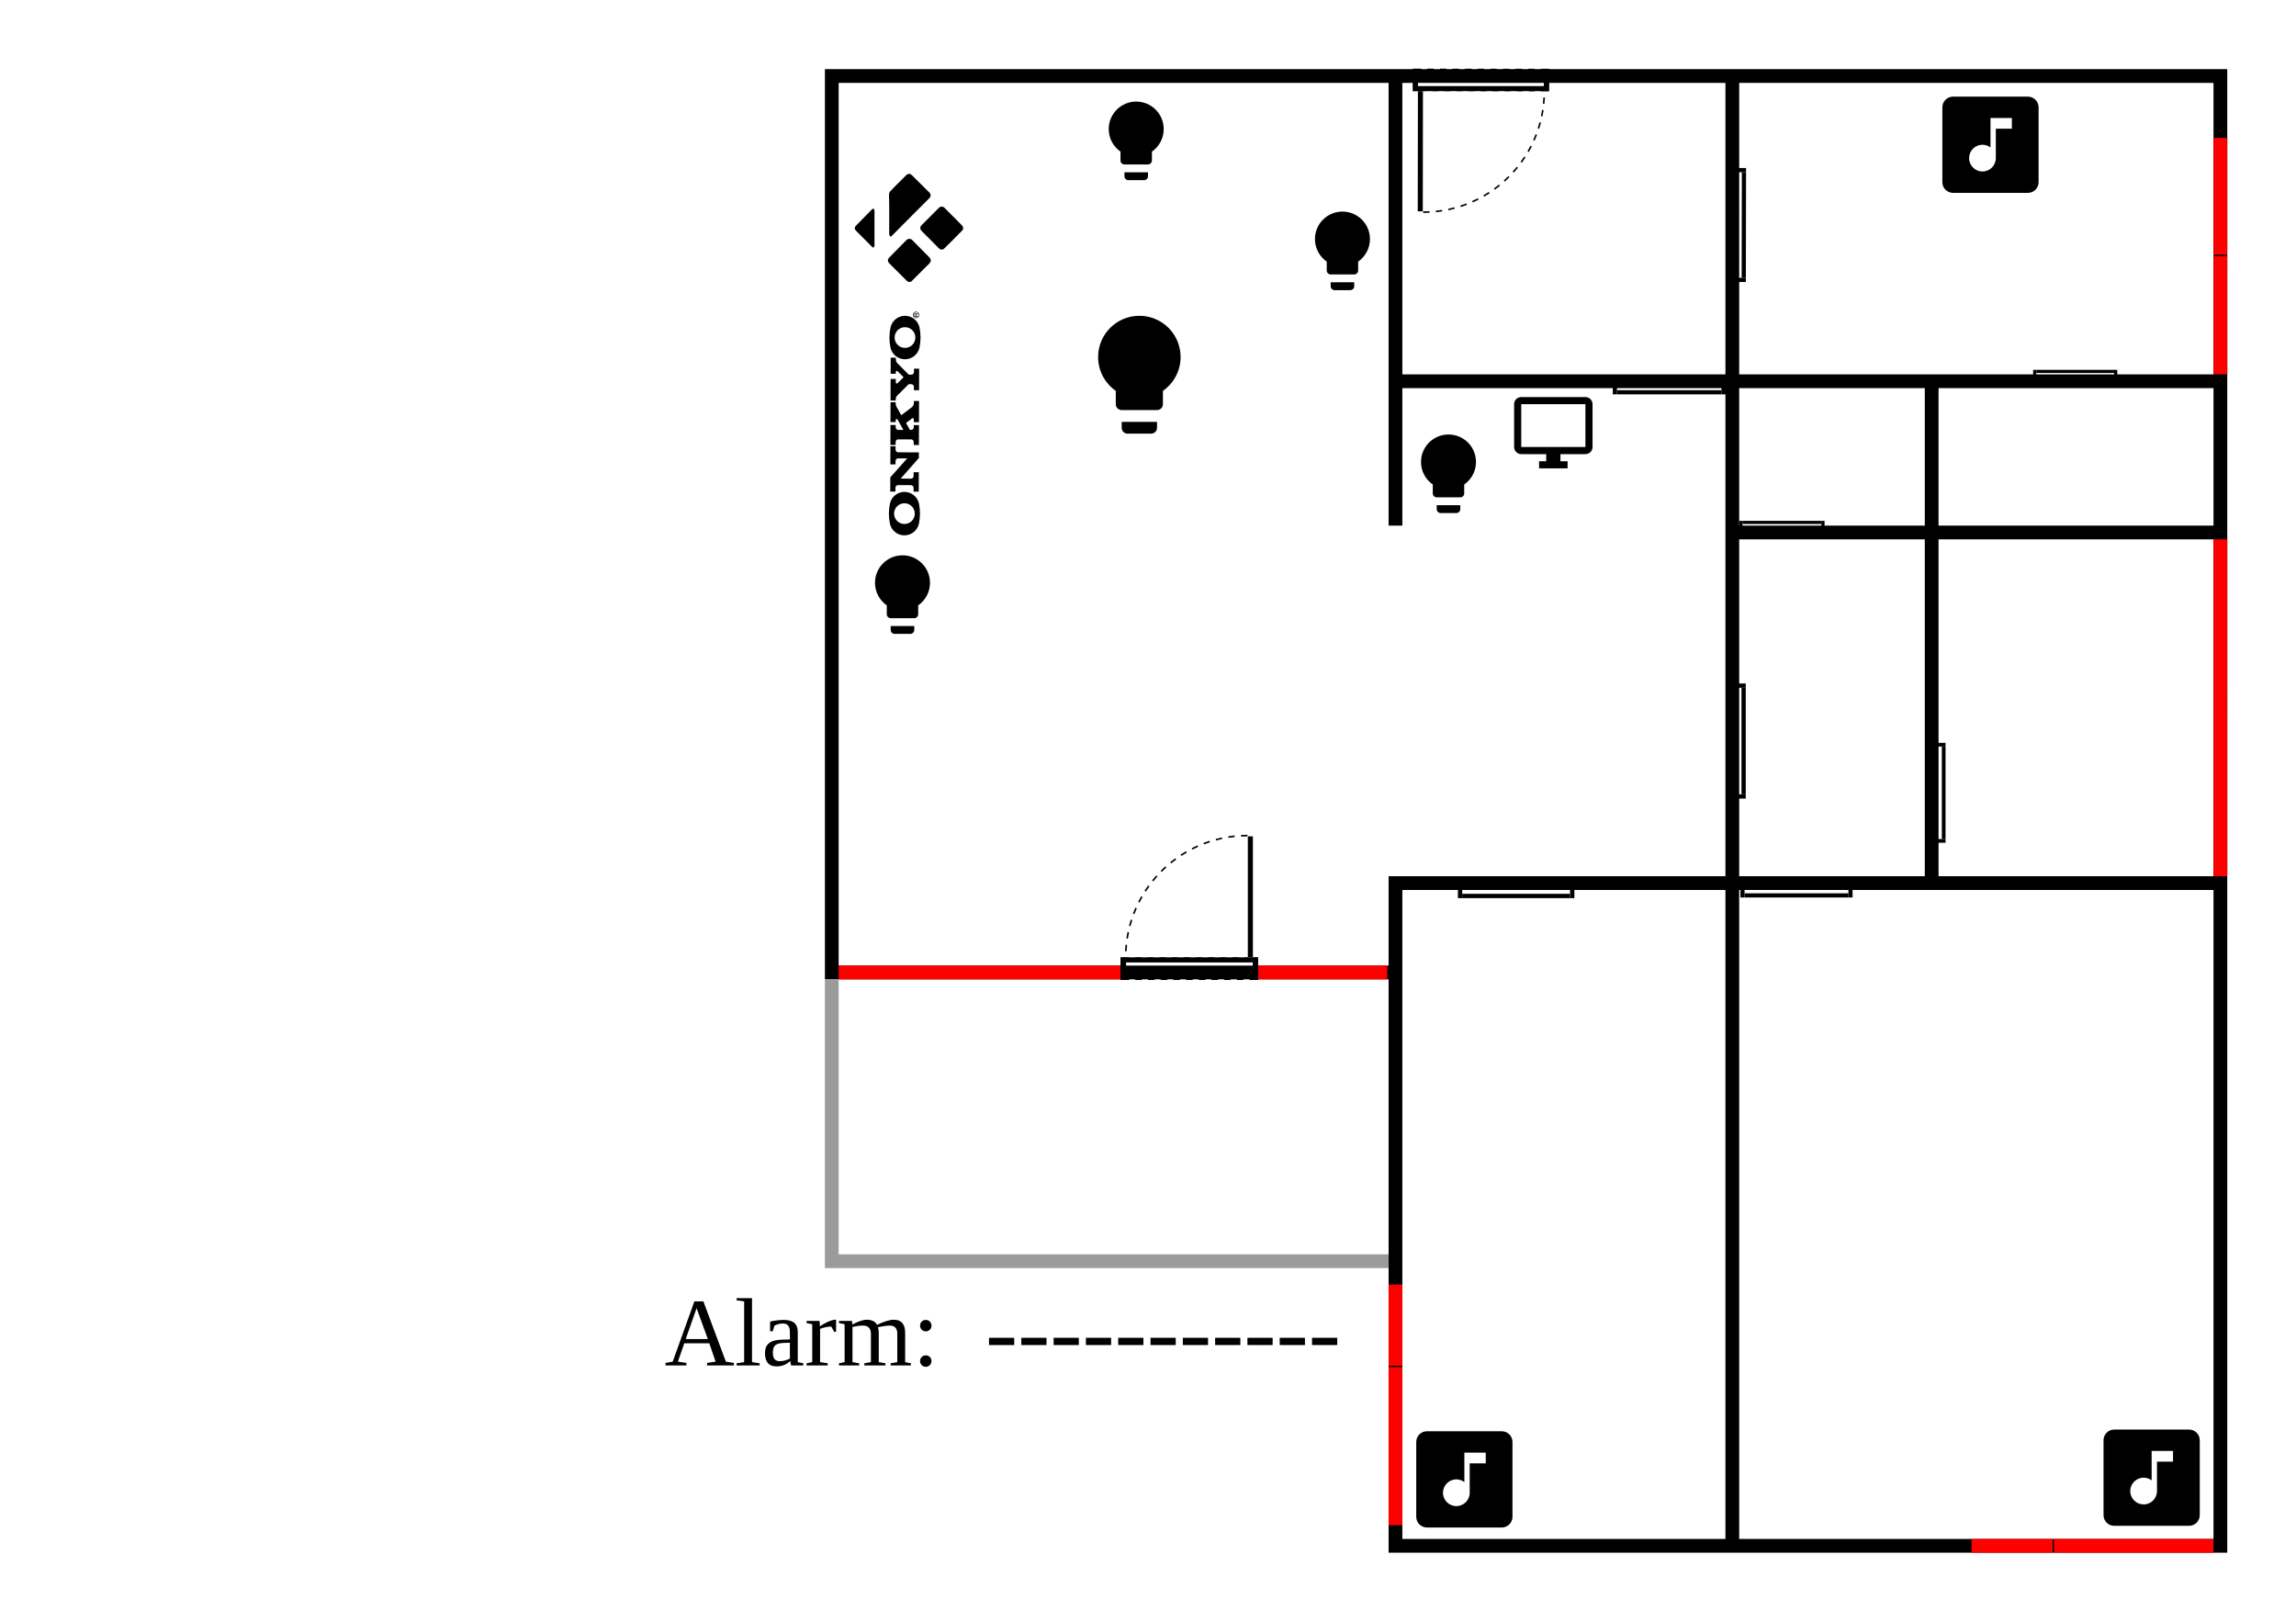
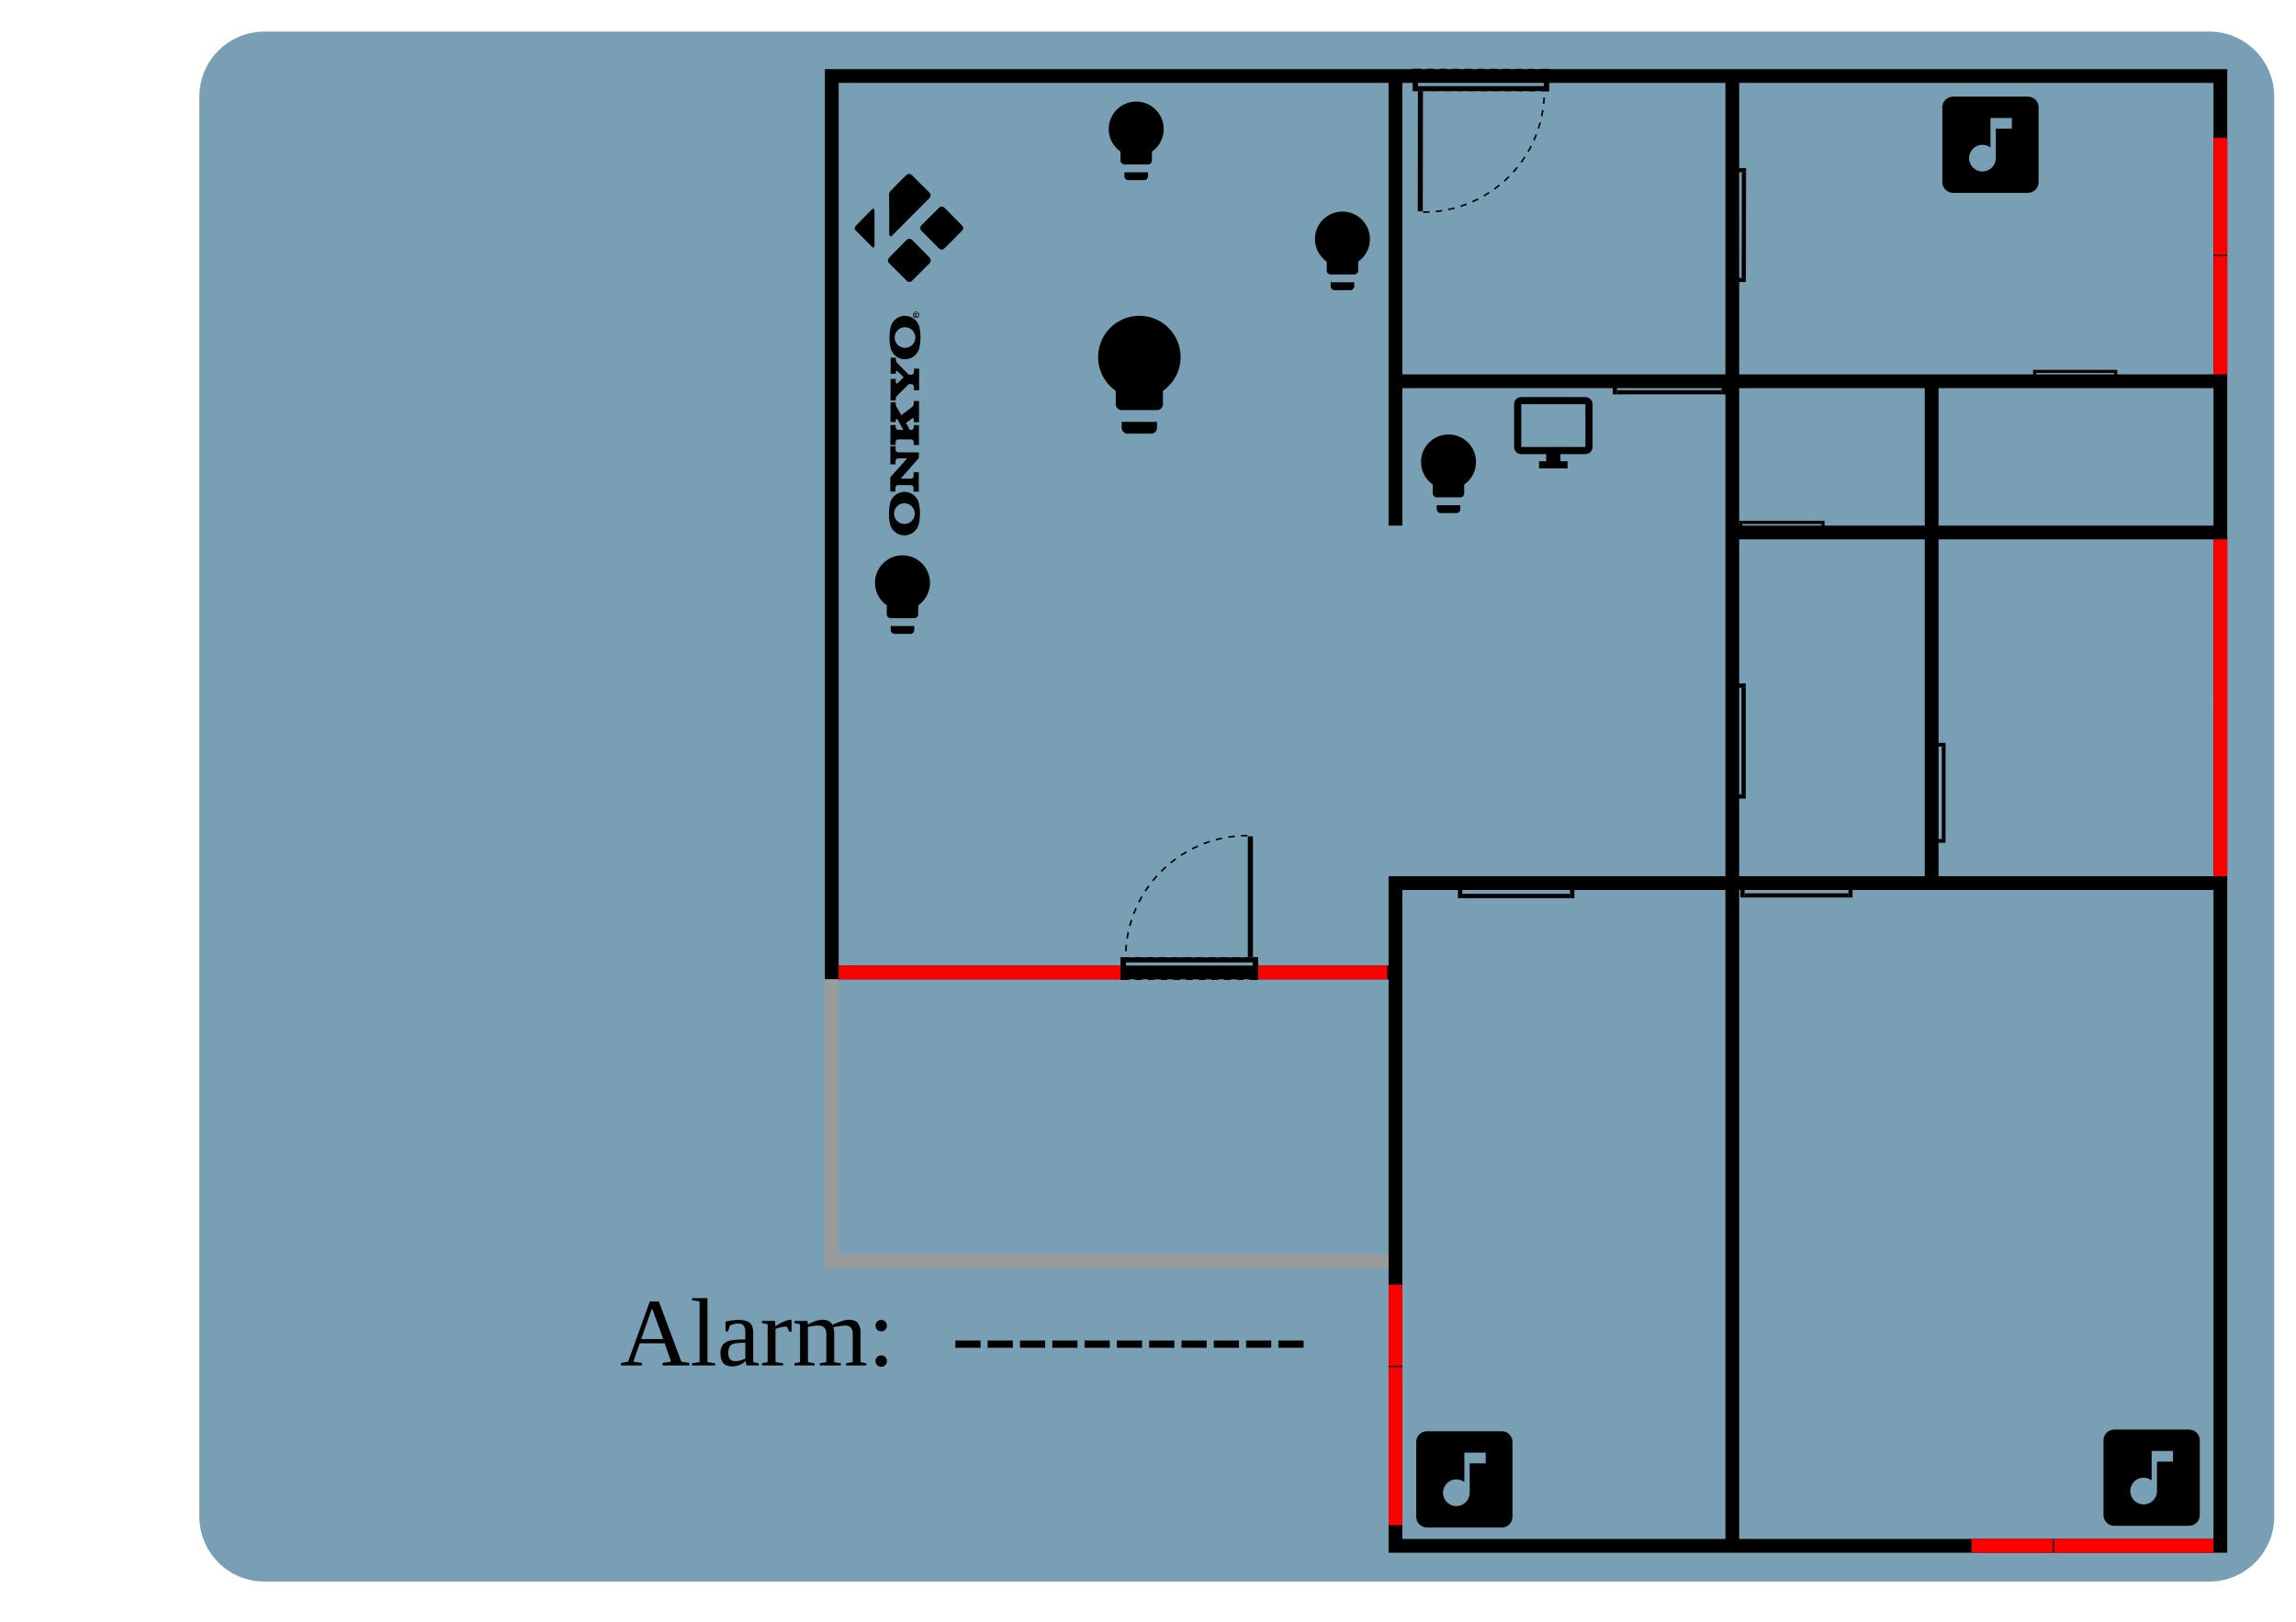
<svg xmlns="http://www.w3.org/2000/svg" xmlns:ns1="http://www.openswatchbook.org/uri/2009/osb" width="1670cm" height="1179.281cm" viewBox="0 0 16700 11792.814" version="1.1" id="svg8">
  <defs id="defs2">
    <linearGradient id="linearGradient4512" ns1:paint="solid">
      <stop style="stop-color:#000000;stop-opacity:1;" offset="0" id="stop4510" />
    </linearGradient>
  </defs>
  <g id="layer1" transform="translate(3650,13205.813)">
+     <rect style="opacity:1;vector-effect:none;fill:#799fb4;fill-opacity:1;stroke:none;stroke-width:46.584;stroke-linecap:butt;stroke-linejoin:miter;stroke-miterlimit:4;stroke-dasharray:none;stroke-dashoffset:0;stroke-opacity:1" id="rect5005" width="15091.726" height="11273.168" x="-2200" y="-12976.163" ry="473.164" />
    <path style="opacity:1;fill:#000000;fill-opacity:1;stroke:none;stroke-width:37.795;stroke-linecap:butt;stroke-linejoin:miter;stroke-miterlimit:4;stroke-dasharray:none;stroke-dashoffset:0;stroke-opacity:1" d="m 8881.889,7559.055 v 377.953 0 24264.57 0 377.932 0.02 H 24377.951 v 15760.627 0 h 23055.117 v 0 0 -40781.103 0 H 8881.889 Z m 377.953,377.953 H 24377.953 v 8012.597 0 377.95 0 3779.502 0 h 377.951 v 0 -3779.502 h 8881.889 v 3779.533 377.951 9259.842 h -8881.891 -377.951 v 0 377.951 2078.74 H 9259.84 V 7937.002 Z m 15496.064,0 h 8881.889 v 8012.597 h -8881.889 z m 9259.842,0 h 13039.369 v 8012.597 h -7559.055 -377.951 -5102.363 z m 0,8390.551 h 5102.361 v 3779.531 h -5102.361 z m 5480.314,0 h 7559.055 v 3779.531 h -7559.055 z m -5480.314,4157.484 h 5102.361 v 9259.842 h -5102.361 z m 5480.314,0 h 7559.055 v 9259.842 h -7559.055 z m -14740.158,9637.795 h 8881.891 v 17839.367 h -8881.891 v -15382.674 0 -377.951 0 -2078.74 z m 9259.844,0 H 47055.117 V 47962.205 H 34015.748 Z" transform="matrix(0.2645833,0,0,0.2645833,0,-14703)" id="rect3687" />
    <path style="opacity:1;fill:#9b9b9b;fill-opacity:1;stroke:none;stroke-width:37.795;stroke-linecap:butt;stroke-linejoin:miter;stroke-miterlimit:4;stroke-dasharray:none;stroke-dashoffset:0;stroke-opacity:1" d="m 8881.891,32579.529 v 7559.055 377.953 0 H 24377.953 v -377.955 H 9259.842 v -7559.055 h -377.951 z" transform="matrix(0.2645833,0,0,0.2645833,0,-14703)" id="rect4545" />
    <rect style="opacity:1;fill:#ff0000;fill-opacity:1;stroke:none;stroke-width:10;stroke-linecap:butt;stroke-linejoin:miter;stroke-miterlimit:4;stroke-dasharray:none;stroke-dashoffset:0;stroke-opacity:1" id="rect4552" width="2050" height="100" x="2450" y="-6182.999" ry="0" />
    <rect style="opacity:1;fill:#ff0000;fill-opacity:1;stroke:none;stroke-width:10;stroke-linecap:butt;stroke-linejoin:miter;stroke-miterlimit:4;stroke-dasharray:none;stroke-dashoffset:0;stroke-opacity:1" id="rect4554" width="940" height="100" x="5500" y="-6183" ry="0" />
    <rect style="opacity:1;fill:#ff0000;fill-opacity:1;stroke:none;stroke-width:10;stroke-linecap:butt;stroke-linejoin:miter;stroke-miterlimit:4;stroke-dasharray:none;stroke-dashoffset:0;stroke-opacity:1" id="rect4563" width="100" height="1149.997" x="6450" y="-3262.999" ry="0" />
    <rect style="opacity:1;fill:#ff0000;fill-opacity:1;stroke:none;stroke-width:10;stroke-linecap:butt;stroke-linejoin:miter;stroke-miterlimit:4;stroke-dasharray:none;stroke-dashoffset:0;stroke-opacity:1" id="rect4565" width="100" height="590" x="6450" y="-3862.999" ry="0" />
    <rect style="opacity:1;fill:#ff0000;fill-opacity:1;stroke:none;stroke-width:10;stroke-linecap:butt;stroke-linejoin:miter;stroke-miterlimit:4;stroke-dasharray:none;stroke-dashoffset:0;stroke-opacity:1" id="rect4591" width="1160" height="100" x="11290" y="-2012.999" ry="0" />
    <rect style="opacity:1;fill:#ff0000;fill-opacity:1;stroke:none;stroke-width:10;stroke-linecap:butt;stroke-linejoin:miter;stroke-miterlimit:4;stroke-dasharray:none;stroke-dashoffset:0;stroke-opacity:1" id="rect4598" width="590" height="100.001" x="10690" y="-2012.999" ry="0" />
    <rect style="opacity:1;fill:#ff0000;fill-opacity:1;stroke:none;stroke-width:10;stroke-linecap:butt;stroke-linejoin:miter;stroke-miterlimit:4;stroke-dasharray:none;stroke-dashoffset:0;stroke-opacity:1" id="rect4600" width="100" height="1250" x="12450" y="-8082.999" ry="0" />
    <rect style="opacity:1;fill:#ff0000;fill-opacity:1;stroke:none;stroke-width:10;stroke-linecap:butt;stroke-linejoin:miter;stroke-miterlimit:4;stroke-dasharray:none;stroke-dashoffset:0;stroke-opacity:1" id="rect4602" width="100" height="1200" x="12450" y="-9282.999" ry="0" />
    <rect style="opacity:1;fill:#ff0000;fill-opacity:1;stroke:none;stroke-width:10;stroke-linecap:butt;stroke-linejoin:miter;stroke-miterlimit:4;stroke-dasharray:none;stroke-dashoffset:0;stroke-opacity:1" id="rect4604" width="100" height="860" x="12450" y="-11343" ry="0" />
    <rect style="opacity:1;fill:#ff0000;fill-opacity:1;stroke:none;stroke-width:10;stroke-linecap:butt;stroke-linejoin:miter;stroke-miterlimit:4;stroke-dasharray:none;stroke-dashoffset:0;stroke-opacity:1" id="rect4606" width="100" height="850" x="12450" y="-12203" ry="0" />
    <path id="media_player.kodi_on_firetv" d="m 2961.874,-11941.085 c -7.584,0 -15.412,4.063 -22.21,10.835 -30.458,30.336 -60.565,60.537 -90.657,90.602 -7.855,8.126 -10.022,12.189 -17.917,19.367 -10.428,8.126 -15.06,18.96 -14.694,32.232 1.354,46.182 1.354,91.686 1.354,138.003 0,47.671 0,96.29 0,144.368 0,4.063 0,6.772 1.355,9.48 2.844,10.835 10.022,13.679 17.917,5.417 42.999,-43.066 81.339,-82.07 124.338,-125.407 48.727,-48.755 97.821,-97.51 146.549,-146.671 14.694,-14.22 14.694,-30.336 0,-44.692 -41.211,-41.306 -83.127,-81.664 -123.973,-123.241 -7.178,-6.771 -13.976,-10.834 -21.506,-10.834 m 237.571,238.627 c -7.584,0 -14.694,2.709 -21.506,9.48 -41.198,41.578 -82.761,82.341 -124.338,124.325 -13.963,13.949 -13.963,29.388 0,43.744 41.211,41.17 82.057,82.747 123.268,123.918 14.329,14.762 29.388,14.762 43.717,0 39.776,-39.004 80.621,-79.497 119.679,-119.72 6.094,-6.772 12.189,-12.189 14.694,-20.044 v -10.834 c -2.573,-8.126 -8.532,-13.543 -14.694,-20.45 -40.128,-40.087 -79.551,-80.58 -119.679,-120.668 -6.771,-6.771 -13.976,-9.48 -21.141,-9.48 m -497.352,15.303 c -4.605,-1.354 -7.178,1.355 -10.022,4.063 -41.211,41.848 -77.398,79.227 -118.609,120.803 -9.345,9.481 -9.345,23.159 0,32.504 22.224,22.617 44.8,44.827 67.011,67.444 19.353,19.367 33.681,33.993 53.752,53.766 5.688,5.417 10.699,4.063 13.611,-2.709 2.167,-4.063 2.167,-8.126 2.167,-12.189 0,-42.254 0,-75.299 0,-117.553 0,-42.66 0,-85.185 0,-127.575 0,-2.708 0,-6.771 -1.355,-9.479 -1.354,-4.063 -2.438,-8.127 -6.771,-10.835 m 261.935,220.751 c -7.178,0 -15.412,2.708 -22.224,9.479 -41.198,41.577 -82.057,83.967 -123.254,125.409 -14.342,14.355 -14.342,29.388 0,43.744 39.776,40.222 79.903,79.632 120.031,119.719 5.688,6.772 11.782,12.189 20.071,14.627 h 10.022 c 7.855,-1.354 14.328,-6.772 20.057,-13.543 40.141,-40.494 80.635,-80.716 121.115,-121.21 13.976,-14.355 12.189,-30.472 -1.354,-44.692 -41.563,-41.577 -82.057,-82.883 -123.268,-124.46 -6.772,-6.771 -13.977,-9.48 -21.493,-9.48 z" style="stroke-width:35.832" />
    <path id="switch.janis_pc_wol" d="m 7881.522,-9954.947 h -466.743 v -311.194 h 466.743 m 0,-51.85 h -466.743 c -28.816,0 -51.849,23.131 -51.849,51.85 v 311.194 a 51.866,51.866 0 0 0 51.849,51.947 h 181.522 v 51.849 h -51.849 v 51.849 h 207.398 v -51.849 h -51.849 v -51.849 h 181.522 a 51.866,51.866 0 0 0 51.947,-51.947 v -311.194 c 0,-28.719 -23.425,-51.85 -51.947,-51.85 z" style="stroke-width:25.933" />
    <g id="sensor.balcony_door_open" transform="matrix(11.72587,0,0,11.72587,4415.451,-7193.135)">
      <rect id="rect4530" height="13.968" width="3.15" y="81.029" x="7.508" />
      <rect id="rect4532" height="13.968" width="3.15" y="81.029" x="89.342" />
      <rect id="rect4534" height="75.048" width="3.15" y="5.979" x="86.191" />
      <rect id="rect4536" height="0.99" width="1.979" y="81.028" x="84.212" />
      <rect id="rect4538" height="0.99" width="3.767" y="81.03" x="23.938" />
      <rect id="rect4540" height="0.99" width="3.767" y="81.03" x="16.405" />
      <rect id="rect4542" height="0.99" width="3.767" y="81.029" x="61.609" />
      <rect id="rect4544" height="0.99" width="3.767" y="81.029" x="54.075" />
      <rect id="rect4546" height="0.99" width="3.767" y="81.029" x="46.541" />
      <rect id="rect4548" height="0.99" width="3.767" y="81.029" x="39.007" />
      <rect id="rect4550" height="0.99" width="3.768" y="81.029" x="31.473" />
      <rect id="rect4552-4" height="0.99" width="3.768" y="81.028" x="76.676" />
      <rect id="rect4554-7" height="0.99" width="3.768" y="81.028" x="69.143" />
      <rect id="rect4556" height="0.99" width="1.98" y="81.03" x="10.658" />
      <rect id="rect4558" height="0.991" width="1.98" y="94.008" x="87.361" />
      <rect id="rect4560" height="0.99" width="3.934" y="94.01" x="24.437" />
      <rect id="rect4562" height="0.99" width="3.933" y="94.01" x="16.571" />
      <rect id="rect4564" height="0.991" width="3.933" y="94.008" x="63.765" />
      <rect id="rect4566" height="0.991" width="3.933" y="94.009" x="55.899" />
      <rect id="rect4568" height="0.991" width="3.934" y="94.009" x="48.033" />
      <rect id="rect4570" height="0.991" width="3.933" y="94.009" x="40.168" />
      <rect id="rect4572" height="0.991" width="3.933" y="94.009" x="32.303" />
      <rect id="rect4574" height="0.991" width="3.933" y="94.008" x="79.496" />
      <rect id="rect4576" height="0.991" width="3.933" y="94.008" x="71.631" />
      <rect id="rect4578" height="0.99" width="1.98" y="94.01" x="10.658" />
      <path id="path4580" d="m 11.006,77.223 -0.989,-0.051 c 0.067,-1.323 0.168,-2.661 0.302,-3.972 l 0.985,0.1 c -0.132,1.296 -0.232,2.614 -0.298,3.923 z" />
      <path id="path4582" d="m 11.807,69.401 -0.979,-0.153 c 0.204,-1.309 0.444,-2.627 0.716,-3.919 l 0.969,0.203 c -0.268,1.276 -0.506,2.576 -0.706,3.869 z" />
      <path id="path4584" d="M 13.422,61.706 12.465,61.45 c 0.341,-1.279 0.719,-2.565 1.125,-3.82 l 0.942,0.303 c -0.401,1.239 -0.774,2.508 -1.11,3.773 z" />
      <path id="path4586" d="m 15.84,54.225 -0.924,-0.354 c 0.468,-1.227 0.979,-2.463 1.518,-3.676 l 0.905,0.401 c -0.532,1.199 -1.036,2.419 -1.499,3.629 z" />
      <path id="path4588" d="m 19.025,47.051 -0.883,-0.449 c 0.6,-1.177 1.238,-2.354 1.897,-3.499 l 0.858,0.495 c -0.65,1.13 -1.281,2.292 -1.872,3.453 z" />
      <path id="path4590" d="m 22.949,40.248 -0.831,-0.539 c 0.72,-1.109 1.478,-2.213 2.253,-3.283 l 0.802,0.581 c -0.766,1.056 -1.514,2.146 -2.224,3.241 z" />
      <path id="path4592" d="m 27.564,33.888 -0.77,-0.623 c 0.83,-1.027 1.7,-2.047 2.584,-3.032 l 0.737,0.662 c -0.873,0.972 -1.731,1.979 -2.551,2.993 z" />
      <path id="path4594" d="m 32.82,28.038 -0.701,-0.699 c 0.935,-0.938 1.907,-1.863 2.886,-2.748 l 0.663,0.735 c -0.966,0.873 -1.924,1.786 -2.848,2.712 z" />
      <path id="path4596" d="m 38.657,22.766 -0.625,-0.769 c 1.027,-0.834 2.09,-1.652 3.158,-2.432 l 0.584,0.799 c -1.055,0.77 -2.104,1.578 -3.117,2.402 z" />
      <path id="path4598" d="m 45.013,18.128 -0.541,-0.83 c 1.11,-0.724 2.253,-1.427 3.397,-2.091 l 0.498,0.857 c -1.13,0.655 -2.257,1.35 -3.354,2.064 z" />
      <path id="path4600" d="m 51.824,14.18 -0.45,-0.882 c 1.182,-0.605 2.394,-1.184 3.601,-1.723 l 0.403,0.904 c -1.191,0.532 -2.386,1.104 -3.554,1.701 z" />
      <path id="path4602" d="m 59.017,10.967 -0.356,-0.924 c 1.245,-0.478 2.513,-0.927 3.767,-1.334 l 0.305,0.941 c -1.239,0.403 -2.489,0.846 -3.716,1.317 z" />
      <path id="path4604" d="M 66.502,8.534 66.247,7.577 C 67.52,7.235 68.823,6.923 70.123,6.648 l 0.204,0.969 c -1.28,0.272 -2.568,0.58 -3.825,0.917 z" />
      <path id="path4606" d="M 74.193,6.905 74.042,5.927 c 1.307,-0.206 2.636,-0.379 3.951,-0.515 l 0.102,0.984 c -1.298,0.135 -2.61,0.306 -3.902,0.509 z" />
      <path id="path4608" d="M 82.016,6.091 81.966,5.102 C 83.287,5.034 84.627,5 85.947,5 v 0.99 c -1.302,0 -2.625,0.034 -3.931,0.101 z" />
    </g>
    <g id="sensor.balcony_door_closed" transform="matrix(11.76692,0,0,11.76692,4411.654,-7196.462)">
      <rect id="rect2" height="13.968" width="3.15" y="81.029" x="7.508" />
      <rect id="rect4" height="13.968" width="3.15" y="81.029" x="89.342" />
      <rect id="rect6" height="3.15" width="78.684" y="81.029" x="10.658" />
      <rect id="rect30" height="0.991" width="1.98" y="94.008" x="87.361" />
      <rect id="rect32" height="0.99" width="3.934" y="94.01" x="24.437" />
      <rect id="rect34" height="0.99" width="3.933" y="94.01" x="16.571" />
      <rect id="rect36" height="0.991" width="3.933" y="94.008" x="63.765" />
      <rect id="rect38" height="0.991" width="3.933" y="94.009" x="55.899" />
      <rect id="rect40" height="0.991" width="3.934" y="94.009" x="48.033" />
      <rect id="rect42" height="0.991" width="3.933" y="94.009" x="40.168" />
      <rect id="rect44" height="0.991" width="3.933" y="94.009" x="32.303" />
      <rect id="rect46" height="0.991" width="3.933" y="94.008" x="79.496" />
      <rect id="rect48" height="0.991" width="3.933" y="94.008" x="71.631" />
      <rect id="rect50" height="0.99" width="1.98" y="94.01" x="10.658" />
    </g>
    <g id="sensor.entrance_door_closed" transform="matrix(-11.64766,2.1125664e-5,-2.1125664e-5,-11.64766,7704.142,-11599.202)">
      <rect id="rect2-4" height="13.968" width="3.15" y="81.029" x="7.508" />
      <rect id="rect4-6" height="13.968" width="3.15" y="81.029" x="89.342" />
      <rect id="rect6-3" height="3.15" width="78.684" y="81.029" x="10.658" />
      <rect id="rect30-7" height="0.991" width="1.98" y="94.008" x="87.361" />
      <rect id="rect32-1" height="0.99" width="3.934" y="94.01" x="24.437" />
      <rect id="rect34-3" height="0.99" width="3.933" y="94.01" x="16.571" />
      <rect id="rect36-2" height="0.991" width="3.933" y="94.008" x="63.765" />
      <rect id="rect38-4" height="0.991" width="3.933" y="94.009" x="55.899" />
      <rect id="rect40-5" height="0.991" width="3.934" y="94.009" x="48.033" />
      <rect id="rect42-8" height="0.991" width="3.933" y="94.009" x="40.168" />
      <rect id="rect44-2" height="0.991" width="3.933" y="94.009" x="32.303" />
      <rect id="rect46-0" height="0.991" width="3.933" y="94.008" x="79.496" />
      <rect id="rect48-2" height="0.991" width="3.933" y="94.008" x="71.631" />
      <rect id="rect50-2" height="0.99" width="1.98" y="94.01" x="10.658" />
    </g>
    <g id="sensor.entrance_door_open" transform="matrix(-11.64936,-0.01607185,0.01607185,-11.64936,7702.648,-11597.672)">
      <rect id="rect4728" height="13.968" width="3.15" y="81.029" x="7.508" />
      <rect id="rect4730" height="13.968" width="3.15" y="81.029" x="89.342" />
      <rect id="rect4732" height="75.048" width="3.15" y="5.979" x="86.191" />
      <rect id="rect4734" height="0.99" width="1.979" y="81.028" x="84.212" />
      <rect id="rect4736" height="0.99" width="3.767" y="81.03" x="23.938" />
      <rect id="rect4738" height="0.99" width="3.767" y="81.03" x="16.405" />
      <rect id="rect4740" height="0.99" width="3.767" y="81.029" x="61.609" />
      <rect id="rect4742" height="0.99" width="3.767" y="81.029" x="54.075" />
      <rect id="rect4744" height="0.99" width="3.767" y="81.029" x="46.541" />
      <rect id="rect4746" height="0.99" width="3.767" y="81.029" x="39.007" />
      <rect id="rect4748" height="0.99" width="3.768" y="81.029" x="31.473" />
      <rect id="rect4750" height="0.99" width="3.768" y="81.028" x="76.676" />
      <rect id="rect4752" height="0.99" width="3.768" y="81.028" x="69.143" />
      <rect id="rect4754" height="0.99" width="1.98" y="81.03" x="10.658" />
      <rect id="rect4756" height="0.991" width="1.98" y="94.008" x="87.361" />
      <rect id="rect4758" height="0.99" width="3.934" y="94.01" x="24.437" />
      <rect id="rect4760" height="0.99" width="3.933" y="94.01" x="16.571" />
      <rect id="rect4762" height="0.991" width="3.933" y="94.008" x="63.765" />
      <rect id="rect4764" height="0.991" width="3.933" y="94.009" x="55.899" />
      <rect id="rect4766" height="0.991" width="3.934" y="94.009" x="48.033" />
      <rect id="rect4768" height="0.991" width="3.933" y="94.009" x="40.168" />
      <rect id="rect4770" height="0.991" width="3.933" y="94.009" x="32.303" />
      <rect id="rect4772" height="0.991" width="3.933" y="94.008" x="79.496" />
      <rect id="rect4774" height="0.991" width="3.933" y="94.008" x="71.631" />
      <rect id="rect4776" height="0.99" width="1.98" y="94.01" x="10.658" />
      <path id="path4778" d="m 11.006,77.223 -0.989,-0.051 c 0.067,-1.323 0.168,-2.661 0.302,-3.972 l 0.985,0.1 c -0.132,1.296 -0.232,2.614 -0.298,3.923 z" />
      <path id="path4780" d="m 11.807,69.401 -0.979,-0.153 c 0.204,-1.309 0.444,-2.627 0.716,-3.919 l 0.969,0.203 c -0.268,1.276 -0.506,2.576 -0.706,3.869 z" />
      <path id="path4782" d="M 13.422,61.706 12.465,61.45 c 0.341,-1.279 0.719,-2.565 1.125,-3.82 l 0.942,0.303 c -0.401,1.239 -0.774,2.508 -1.11,3.773 z" />
      <path id="path4784" d="m 15.84,54.225 -0.924,-0.354 c 0.468,-1.227 0.979,-2.463 1.518,-3.676 l 0.905,0.401 c -0.532,1.199 -1.036,2.419 -1.499,3.629 z" />
      <path id="path4786" d="m 19.025,47.051 -0.883,-0.449 c 0.6,-1.177 1.238,-2.354 1.897,-3.499 l 0.858,0.495 c -0.65,1.13 -1.281,2.292 -1.872,3.453 z" />
      <path id="path4788" d="m 22.949,40.248 -0.831,-0.539 c 0.72,-1.109 1.478,-2.213 2.253,-3.283 l 0.802,0.581 c -0.766,1.056 -1.514,2.146 -2.224,3.241 z" />
      <path id="path4790" d="m 27.564,33.888 -0.77,-0.623 c 0.83,-1.027 1.7,-2.047 2.584,-3.032 l 0.737,0.662 c -0.873,0.972 -1.731,1.979 -2.551,2.993 z" />
      <path id="path4792" d="m 32.82,28.038 -0.701,-0.699 c 0.935,-0.938 1.907,-1.863 2.886,-2.748 l 0.663,0.735 c -0.966,0.873 -1.924,1.786 -2.848,2.712 z" />
      <path id="path4794" d="m 38.657,22.766 -0.625,-0.769 c 1.027,-0.834 2.09,-1.652 3.158,-2.432 l 0.584,0.799 c -1.055,0.77 -2.104,1.578 -3.117,2.402 z" />
      <path id="path4796" d="m 45.013,18.128 -0.541,-0.83 c 1.11,-0.724 2.253,-1.427 3.397,-2.091 l 0.498,0.857 c -1.13,0.655 -2.257,1.35 -3.354,2.064 z" />
      <path id="path4798" d="m 51.824,14.18 -0.45,-0.882 c 1.182,-0.605 2.394,-1.184 3.601,-1.723 l 0.403,0.904 c -1.191,0.532 -2.386,1.104 -3.554,1.701 z" />
      <path id="path4800" d="m 59.017,10.967 -0.356,-0.924 c 1.245,-0.478 2.513,-0.927 3.767,-1.334 l 0.305,0.941 c -1.239,0.403 -2.489,0.846 -3.716,1.317 z" />
      <path id="path4802" d="M 66.502,8.534 66.247,7.577 C 67.52,7.235 68.823,6.923 70.123,6.648 l 0.204,0.969 c -1.28,0.272 -2.568,0.58 -3.825,0.917 z" />
      <path id="path4804" d="M 74.193,6.905 74.042,5.927 c 1.307,-0.206 2.636,-0.379 3.951,-0.515 l 0.102,0.984 c -1.298,0.135 -2.61,0.306 -3.902,0.509 z" />
      <path id="path4806" d="M 82.016,6.091 81.966,5.102 C 83.287,5.034 84.627,5 85.947,5 v 0.99 c -1.302,0 -2.625,0.034 -3.931,0.101 z" />
    </g>
    <path id="media_player.guest_room" d="m 7156.594,-2562.933 h -116.659 v 213.858 a 97.222,97.222 0 0 1 -97.228,97.302 97.222,97.222 0 0 1 -97.214,-97.302 97.222,97.222 0 0 1 97.214,-97.155 c 22.165,0 42.007,7.349 58.337,19.401 v -213.858 h 155.551 m 116.674,-155.507 h -544.449 a 77.778,77.778 0 0 0 -77.783,77.753 v 544.42 a 77.778,77.778 0 0 0 77.783,77.753 h 544.449 a 77.778,77.778 0 0 0 77.768,-77.753 v -544.42 a 77.778,77.778 0 0 0 -77.768,-77.753 z" style="stroke-width:38.889" />
    <path id="media_player.bedroom" d="m 12155.551,-2575.246 h -116.659 v 213.858 a 97.222,97.222 0 0 1 -97.229,97.302 97.222,97.222 0 0 1 -97.214,-97.302 97.222,97.222 0 0 1 97.214,-97.155 c 22.164,0 42.006,7.35 58.337,19.402 v -213.858 h 155.551 m 116.672,-155.507 h -544.449 a 77.778,77.778 0 0 0 -77.782,77.753 v 544.42 a 77.778,77.778 0 0 0 77.782,77.753 h 544.449 a 77.778,77.778 0 0 0 77.769,-77.753 v -544.42 a 77.778,77.778 0 0 0 -77.769,-77.753 z" style="stroke-width:38.889" />
    <path id="media_player.kitchen" d="m 10983.328,-12269.739 h -116.659 v 213.858 a 97.222,97.222 0 0 1 -97.229,97.302 97.222,97.222 0 0 1 -97.214,-97.302 97.222,97.222 0 0 1 97.214,-97.154 c 22.164,0 42.006,7.349 58.337,19.401 v -213.858 h 155.551 m 116.672,-155.507 h -544.449 a 77.778,77.778 0 0 0 -77.782,77.754 v 544.42 a 77.778,77.778 0 0 0 77.782,77.753 H 11100 a 77.778,77.778 0 0 0 77.769,-77.753 v -544.42 a 77.778,77.778 0 0 0 -77.769,-77.754 z" style="stroke-width:38.889" />
    <g id="media_player.txnr414" transform="matrix(0.03219223,-10.21581,10.21581,0.03219223,2814.932,-9312.505)">
      <path style="fill:#000000;fill-opacity:1;fill-rule:nonzero;stroke:none" id="path2645" d="M 31.145,0.922 H 41.281 L 54.805,12.906 v -6.452 c 0,-1.019 -0.825,-1.845 -1.844,-1.845 H 50.502 V 0.922 H 63.404 V 4.609 H 60.95 c -1.019,0 -1.844,0.826 -1.844,1.845 v 14.748 H 55.11 L 40.364,8.297 v 7.366 c 0,1.019 0.825,1.836 1.844,1.836 h 2.764 v 3.701 H 31.145 v -3.685 h 2.761 c 1.019,0 1.844,-0.828 1.844,-1.844 l 0.003,-9.219 c 0,-1.019 -0.824,-1.845 -1.841,-1.845 H 31.145 V 0.922" />
      <path style="fill:#000000;fill-opacity:1;fill-rule:nonzero;stroke:none" id="path2647" d="m 75.082,10.141 v -3.688 c 0,-1.019 0.826,-1.845 1.844,-1.845 h 1.597 V 0.922 h -14.195 V 4.609 H 66.48 c 1.018,0 1.843,0.826 1.843,1.845 v 9.219 c 0,1.016 -0.825,1.844 -1.843,1.844 h -2.151 v 3.685 h 14.195 v -3.685 h -1.597 c -1.018,0 -1.844,-0.828 -1.844,-1.844 V 14.749 L 80,11.985 l 3.315,4.343 c 0.095,0.125 0.152,0.281 0.152,0.45 0,0.407 -0.33,0.739 -0.738,0.739 h -2.118 v 3.685 h 15.056 v -3.685 H 94.155 c -1.199,0 -2.263,-0.573 -2.936,-1.459 L 85.528,8.6 91.714,5.071 c 0.53,-0.295 1.137,-0.463 1.788,-0.463 h 1.245 V 0.922 H 80.612 v 3.686 h 1.431 c 0.407,0 0.738,0.33 0.738,0.738 0,0.228 -0.1,0.427 -0.259,0.564 l -7.44,4.231" />
      <path style="fill:#000000;fill-opacity:1;fill-rule:nonzero;stroke:none" id="path2649" d="M 126.455,4.609 V 0.922 h -11.432 v 3.686 h 1.299 c 0.407,0 0.736,0.33 0.736,0.738 0,0.19 -0.072,0.364 -0.19,0.496 l -4.299,4.299 -4.28,-4.276 c -0.131,-0.133 -0.212,-0.316 -0.212,-0.519 0,-0.407 0.333,-0.738 0.738,-0.738 h 2.522 V 0.922 H 95.957 v 3.686 h 0.95 c 1.018,0 1.94,0.412 2.607,1.083 l 8.136,8.136 0.002,1.845 c 0,1.016 -0.825,1.844 -1.843,1.844 H 103.35 v 3.685 h 15.359 v -3.685 H 116.255 c -1.018,0 -1.844,-0.828 -1.844,-1.844 V 13.83 l 8.152,-8.144 C 123.23,5.02 124.15,4.609 125.166,4.609 h 1.289" />
      <path style="fill:#000000;fill-opacity:1;fill-rule:nonzero;stroke:none" id="path2651" d="m 8.101,11.062 c 0,-4.072 3.3,-7.375 7.372,-7.375 4.075,0 7.375,3.303 7.375,7.375 0,4.071 -3.3,7.375 -7.375,7.375 -4.072,0 -7.372,-3.304 -7.372,-7.375 z M 15.474,0 C 12.996,0 10.581,0.259 8.25,0.748 3.525,1.804 0,6.021 0,11.062 c 0,5.039 3.525,9.252 8.245,10.312 2.331,0.487 4.749,0.744 7.226,0.744 2.478,0 4.89,-0.259 7.224,-0.746 4.723,-1.058 8.25,-5.272 8.25,-10.315 C 30.945,6.018 27.42,1.804 22.7,0.746 20.369,0.255 17.951,0 15.474,0" />
      <path style="fill:#000000;fill-opacity:1;fill-rule:nonzero;stroke:none" id="path2653" d="m 133.463,11.062 c 0,-4.072 3.3,-7.375 7.372,-7.375 4.072,0 7.375,3.303 7.375,7.375 0,4.071 -3.303,7.375 -7.375,7.375 -4.072,0 -7.372,-3.304 -7.372,-7.375 z M 140.835,0 c -2.478,0 -4.893,0.259 -7.224,0.748 -4.725,1.056 -8.25,5.274 -8.25,10.315 0,5.039 3.525,9.252 8.245,10.312 2.331,0.487 4.749,0.744 7.224,0.744 2.478,0 4.893,-0.259 7.226,-0.746 4.723,-1.058 8.25,-5.272 8.25,-10.315 0,-5.04 -3.525,-9.254 -8.245,-10.311 C 145.73,0.255 143.314,0 140.835,0" />
      <path style="fill:#000000;fill-opacity:1;fill-rule:nonzero;stroke:none" id="path2655" d="m 154.654,18.901 c 0,-1.275 1.032,-2.308 2.309,-2.308 1.275,0 2.308,1.032 2.308,2.308 0,1.275 -1.032,2.31 -2.308,2.31 -1.276,0 -2.309,-1.035 -2.309,-2.31 z m 2.309,1.887 c 1.042,0 1.885,-0.846 1.885,-1.887 0,-1.041 -0.843,-1.885 -1.885,-1.885 -1.042,0 -1.886,0.844 -1.886,1.885 0,1.041 0.844,1.887 1.886,1.887" />
      <path style="fill:#000000;fill-opacity:1;fill-rule:nonzero;stroke:none" id="path2657" d="m 155.745,17.625 h 1.427 c 0.31,0 0.571,0.034 0.767,0.151 0.163,0.095 0.329,0.286 0.334,0.62 0.005,0.688 -0.595,0.774 -0.759,0.818 l 0.764,0.921 h -0.571 l -0.723,-0.882 h -0.751 V 20.135 H 155.745 Z m 0.489,1.215 h 0.902 c 0.417,0 0.684,-0.146 0.684,-0.396 C 157.818,18.24 157.691,18.145 157.576,18.09 c -0.104,-0.052 -0.217,-0.058 -0.409,-0.058 h -0.934 V 18.84" />
    </g>
    <path id="group.light_livingroom" d="m 4637.115,-10909.049 a 299.997,299.997 0 0 0 -300,299.984 c 0,102.046 50.991,191.62 128.562,246.045 v 96.863 a 42.857,42.857 0 0 0 42.859,42.924 h 257.14 a 42.857,42.857 0 0 0 42.859,-42.924 v -96.863 c 77.572,-54.425 128.578,-143.999 128.578,-246.045 a 299.997,299.997 0 0 0 -300,-299.984 m -128.578,814.264 a 42.857,42.857 0 0 0 42.859,42.925 h 171.422 a 42.857,42.857 0 0 0 42.859,-42.925 v -42.761 h -257.14 z" style="stroke-width:42.857" />
    <path id="input_boolean.blue_light" d="m 6114.292,-11667.019 a 199.998,199.998 0 0 0 -200,199.99 c 0,68.03 33.994,127.747 85.708,164.03 v 64.575 a 28.571,28.571 0 0 0 28.573,28.616 h 171.427 a 28.571,28.571 0 0 0 28.573,-28.616 v -64.575 c 51.714,-36.283 85.719,-96 85.719,-164.03 a 199.998,199.998 0 0 0 -200,-199.99 m -85.719,542.844 a 28.571,28.571 0 0 0 28.573,28.616 h 114.281 a 28.571,28.571 0 0 0 28.573,-28.616 v -28.509 h -171.427 z" style="stroke-width:28.571" />
    <path id="input_boolean.led_strip" d="m 4614.292,-12467.019 a 199.998,199.998 0 0 0 -200,199.99 c 0,68.03 33.994,127.747 85.708,164.03 v 64.575 a 28.571,28.571 0 0 0 28.573,28.616 h 171.427 a 28.571,28.571 0 0 0 28.573,-28.616 v -64.575 c 51.714,-36.283 85.719,-96 85.719,-164.03 a 199.998,199.998 0 0 0 -200,-199.99 m -85.719,542.844 a 28.571,28.571 0 0 0 28.573,28.616 h 114.281 a 28.571,28.571 0 0 0 28.573,-28.616 v -28.509 h -171.427 z" style="stroke-width:28.571" />
    <path id="input_boolean.shelf_light" d="m 2914.292,-9167.019 a 199.998,199.998 0 0 0 -200,199.989 c 0,68.031 33.994,127.747 85.708,164.03 v 64.575 a 28.571,28.571 0 0 0 28.573,28.616 h 171.427 a 28.571,28.571 0 0 0 28.573,-28.616 v -64.575 c 51.714,-36.283 85.719,-95.999 85.719,-164.03 a 199.998,199.998 0 0 0 -200,-199.989 m -85.719,542.843 a 28.571,28.571 0 0 0 28.573,28.616 h 114.281 a 28.571,28.571 0 0 0 28.573,-28.616 v -28.508 h -171.427 z" style="stroke-width:28.571" />
    <path id="light.gateway_light_286c07889d7e" d="m 6885.719,-10045.842 a 199.998,199.998 0 0 0 -200,199.989 c 0,68.031 33.994,127.747 85.708,164.03 v 64.575 a 28.571,28.571 0 0 0 28.573,28.616 h 171.427 a 28.571,28.571 0 0 0 28.573,-28.616 v -64.575 c 51.714,-36.283 85.719,-95.999 85.719,-164.03 a 199.998,199.998 0 0 0 -200,-199.989 m -85.719,542.843 a 28.571,28.571 0 0 0 28.573,28.616 h 114.281 a 28.571,28.571 0 0 0 28.573,-28.616 v -28.508 h -171.427 z" style="stroke-width:28.571" />
    <g id="sensor.balcony_door_closed-1" transform="matrix(-9.967486,1.378395e-5,-1.378395e-5,-9.967486,7875.97,-5865.956)">
      <rect id="rect2-5" height="13.968" width="3.15" y="81.029" x="7.508" />
      <rect id="rect4-0" height="13.968" width="3.15" y="81.029" x="89.342" />
      <rect id="rect6-2" height="3.15" width="78.684" y="81.029" x="10.658" />
      <rect id="rect30-3" height="0.991" width="1.98" y="94.008" x="87.361" />
      <rect id="rect32-9" height="0.99" width="3.934" y="94.01" x="24.437" />
      <rect id="rect34-0" height="0.99" width="3.933" y="94.01" x="16.571" />
      <rect id="rect36-9" height="0.991" width="3.933" y="94.008" x="63.765" />
      <rect id="rect38-7" height="0.991" width="3.933" y="94.009" x="55.899" />
      <rect id="rect40-8" height="0.991" width="3.934" y="94.009" x="48.033" />
      <rect id="rect42-4" height="0.991" width="3.933" y="94.009" x="40.168" />
      <rect id="rect44-9" height="0.991" width="3.933" y="94.009" x="32.303" />
      <rect id="rect46-6" height="0.991" width="3.933" y="94.008" x="79.496" />
      <rect id="rect48-6" height="0.991" width="3.933" y="94.008" x="71.631" />
      <rect id="rect50-3" height="0.99" width="1.98" y="94.01" x="10.658" />
    </g>
    <g id="sensor.balcony_door_closed-5" transform="matrix(-9.598189,-1.2489285e-5,1.2489285e-5,-9.598189,9896.8,-5900.673)">
      <rect id="rect2-6" height="13.968" width="3.15" y="81.029" x="7.508" />
      <rect id="rect4-09" height="13.968" width="3.15" y="81.029" x="89.342" />
      <rect id="rect6-5" height="3.15" width="78.684" y="81.029" x="10.658" />
      <rect id="rect30-4" height="0.991" width="1.98" y="94.008" x="87.361" />
      <rect id="rect32-6" height="0.99" width="3.934" y="94.01" x="24.437" />
      <rect id="rect34-33" height="0.99" width="3.933" y="94.01" x="16.571" />
      <rect id="rect36-98" height="0.991" width="3.933" y="94.008" x="63.765" />
      <rect id="rect38-3" height="0.991" width="3.933" y="94.009" x="55.899" />
      <rect id="rect40-6" height="0.991" width="3.934" y="94.009" x="48.033" />
      <rect id="rect42-84" height="0.991" width="3.933" y="94.009" x="40.168" />
      <rect id="rect44-5" height="0.991" width="3.933" y="94.009" x="32.303" />
      <rect id="rect46-5" height="0.991" width="3.933" y="94.008" x="79.496" />
      <rect id="rect48-4" height="0.991" width="3.933" y="94.008" x="71.631" />
      <rect id="rect50-5" height="0.99" width="1.98" y="94.01" x="10.658" />
    </g>
    <g id="sensor.balcony_door_closed-3" transform="matrix(7.200788,0,0,7.200788,11083.984,-11099.39)">
      <rect id="rect2-8" height="13.968" width="3.15" y="81.029" x="7.508" />
      <rect id="rect4-8" height="13.968" width="3.15" y="81.029" x="89.342" />
      <rect id="rect6-35" height="3.15" width="78.684" y="81.029" x="10.658" />
      <rect id="rect30-34" height="0.991" width="1.98" y="94.008" x="87.361" />
      <rect id="rect32-2" height="0.99" width="3.934" y="94.01" x="24.437" />
      <rect id="rect34-9" height="0.99" width="3.933" y="94.01" x="16.571" />
      <rect id="rect36-8" height="0.991" width="3.933" y="94.008" x="63.765" />
      <rect id="rect38-75" height="0.991" width="3.933" y="94.009" x="55.899" />
      <rect id="rect40-4" height="0.991" width="3.934" y="94.009" x="48.033" />
      <rect id="rect42-0" height="0.991" width="3.933" y="94.009" x="40.168" />
      <rect id="rect44-6" height="0.991" width="3.933" y="94.009" x="32.303" />
      <rect id="rect46-1" height="0.991" width="3.933" y="94.008" x="79.496" />
      <rect id="rect48-47" height="0.991" width="3.933" y="94.008" x="71.631" />
      <rect id="rect50-1" height="0.99" width="1.98" y="94.01" x="10.658" />
    </g>
    <g id="sensor.balcony_door_closed-4" transform="matrix(7.29549,0,0,7.29549,8946.11,-10008.834)">
      <rect id="rect2-60" height="13.968" width="3.15" y="81.029" x="7.508" />
      <rect id="rect4-091" height="13.968" width="3.15" y="81.029" x="89.342" />
      <rect id="rect6-7" height="3.15" width="78.684" y="81.029" x="10.658" />
      <rect id="rect30-36" height="0.991" width="1.98" y="94.008" x="87.361" />
      <rect id="rect32-3" height="0.99" width="3.934" y="94.01" x="24.437" />
      <rect id="rect34-8" height="0.99" width="3.933" y="94.01" x="16.571" />
      <rect id="rect36-3" height="0.991" width="3.933" y="94.008" x="63.765" />
      <rect id="rect38-72" height="0.991" width="3.933" y="94.009" x="55.899" />
      <rect id="rect40-7" height="0.991" width="3.934" y="94.009" x="48.033" />
      <rect id="rect42-07" height="0.991" width="3.933" y="94.009" x="40.168" />
      <rect id="rect44-3" height="0.991" width="3.933" y="94.009" x="32.303" />
      <rect id="rect46-2" height="0.991" width="3.933" y="94.008" x="79.496" />
      <rect id="rect48-8" height="0.991" width="3.933" y="94.008" x="71.631" />
      <rect id="rect50-8" height="0.99" width="1.98" y="94.01" x="10.658" />
    </g>
    <g id="sensor.balcony_door_closed-11" transform="matrix(-9.657955,1.2180728e-5,-1.2180728e-5,-9.657955,8973.825,-9555.075)">
      <rect id="rect2-56" height="13.968" width="3.15" y="81.029" x="7.508" />
      <rect id="rect4-3" height="13.968" width="3.15" y="81.029" x="89.342" />
      <rect id="rect6-36" height="3.15" width="78.684" y="81.029" x="10.658" />
      <rect id="rect30-1" height="0.991" width="1.98" y="94.008" x="87.361" />
      <rect id="rect32-8" height="0.99" width="3.934" y="94.01" x="24.437" />
      <rect id="rect34-30" height="0.99" width="3.933" y="94.01" x="16.571" />
      <rect id="rect36-99" height="0.991" width="3.933" y="94.008" x="63.765" />
      <rect id="rect38-9" height="0.991" width="3.933" y="94.009" x="55.899" />
      <rect id="rect40-78" height="0.991" width="3.934" y="94.009" x="48.033" />
      <rect id="rect42-1" height="0.991" width="3.933" y="94.009" x="40.168" />
      <rect id="rect44-0" height="0.991" width="3.933" y="94.009" x="32.303" />
      <rect id="rect46-06" height="0.991" width="3.933" y="94.008" x="79.496" />
      <rect id="rect48-22" height="0.991" width="3.933" y="94.008" x="71.631" />
      <rect id="rect50-23" height="0.99" width="1.98" y="94.01" x="10.658" />
    </g>
    <g id="sensor.balcony_door_closed-7" transform="matrix(-0.01754265,9.755158,-9.755158,-0.01754265,9840.638,-12055.548)">
      <rect id="rect2-3" height="13.968" width="3.15" y="81.029" x="7.508" />
      <rect id="rect4-68" height="13.968" width="3.15" y="81.029" x="89.342" />
      <rect id="rect6-1" height="3.15" width="78.684" y="81.029" x="10.658" />
      <rect id="rect30-0" height="0.991" width="1.98" y="94.008" x="87.361" />
      <rect id="rect32-4" height="0.99" width="3.934" y="94.01" x="24.437" />
      <rect id="rect34-6" height="0.99" width="3.933" y="94.01" x="16.571" />
      <rect id="rect36-1" height="0.991" width="3.933" y="94.008" x="63.765" />
      <rect id="rect38-37" height="0.991" width="3.933" y="94.009" x="55.899" />
      <rect id="rect40-0" height="0.991" width="3.934" y="94.009" x="48.033" />
      <rect id="rect42-3" height="0.991" width="3.933" y="94.009" x="40.168" />
      <rect id="rect44-64" height="0.991" width="3.933" y="94.009" x="32.303" />
      <rect id="rect46-4" height="0.991" width="3.933" y="94.008" x="79.496" />
      <rect id="rect48-5" height="0.991" width="3.933" y="94.008" x="71.631" />
      <rect id="rect50-7" height="0.99" width="1.98" y="94.01" x="10.658" />
    </g>
    <g id="sensor.balcony_door_closed-8" transform="matrix(0,9.849686,-9.849686,0,9845.959,-8308.641)">
      <rect id="rect2-9" height="13.968" width="3.15" y="81.029" x="7.508" />
      <rect id="rect4-31" height="13.968" width="3.15" y="81.029" x="89.342" />
      <rect id="rect6-0" height="3.15" width="78.684" y="81.029" x="10.658" />
      <rect id="rect30-6" height="0.991" width="1.98" y="94.008" x="87.361" />
      <rect id="rect32-0" height="0.99" width="3.934" y="94.01" x="24.437" />
      <rect id="rect34-5" height="0.99" width="3.933" y="94.01" x="16.571" />
      <rect id="rect36-7" height="0.991" width="3.933" y="94.008" x="63.765" />
      <rect id="rect38-6" height="0.991" width="3.933" y="94.009" x="55.899" />
      <rect id="rect40-62" height="0.991" width="3.934" y="94.009" x="48.033" />
      <rect id="rect42-2" height="0.991" width="3.933" y="94.009" x="40.168" />
      <rect id="rect44-98" height="0.991" width="3.933" y="94.009" x="32.303" />
      <rect id="rect46-8" height="0.991" width="3.933" y="94.008" x="79.496" />
      <rect id="rect48-7" height="0.991" width="3.933" y="94.008" x="71.631" />
      <rect id="rect50-6" height="0.99" width="1.98" y="94.01" x="10.658" />
    </g>
    <g id="sensor.balcony_door_closed-8-0" transform="matrix(0,8.55027,-8.55027,0,11193.802,-7867.331)">
      <rect id="rect2-9-5" height="13.968" width="3.15" y="81.029" x="7.508" />
      <rect id="rect4-31-4" height="13.968" width="3.15" y="81.029" x="89.342" />
      <rect id="rect6-0-3" height="3.15" width="78.684" y="81.029" x="10.658" />
      <rect id="rect30-6-7" height="0.991" width="1.98" y="94.008" x="87.361" />
      <rect id="rect32-0-5" height="0.99" width="3.934" y="94.01" x="24.437" />
      <rect id="rect34-5-6" height="0.99" width="3.933" y="94.01" x="16.571" />
      <rect id="rect36-7-3" height="0.991" width="3.933" y="94.008" x="63.765" />
      <rect id="rect38-6-9" height="0.991" width="3.933" y="94.009" x="55.899" />
      <rect id="rect40-62-8" height="0.991" width="3.934" y="94.009" x="48.033" />
      <rect id="rect42-2-7" height="0.991" width="3.933" y="94.009" x="40.168" />
      <rect id="rect44-98-9" height="0.991" width="3.933" y="94.009" x="32.303" />
      <rect id="rect46-8-9" height="0.991" width="3.933" y="94.008" x="79.496" />
      <rect id="rect48-7-8" height="0.991" width="3.933" y="94.008" x="71.631" />
      <rect id="rect50-6-7" height="0.99" width="1.98" y="94.01" x="10.658" />
    </g>
-     <text xml:space="preserve" x="1183.849" y="-3274.963" id="text4631" style="font-size:3.175px;stroke-width:0.265">
-       <tspan id="tspan4629" x="1183.849" y="-3274.963" style="font-size:705.556px;stroke-width:0.265">Alarm:</tspan>
+     <text xml:space="preserve" x="859.734" y="-3274.963" id="text4631" style="font-size:3.175px;stroke-width:0.265">
+       <tspan id="tspan4629" x="859.734" y="-3274.963" style="font-size:705.556px;stroke-width:0.265">Alarm:</tspan>
    </text>
-     <text xml:space="preserve" x="3517.378" y="-3283.323" id="alarm_control_panel.alarm" style="font-size:3.175px;stroke-width:0.265">
-       <tspan id="tspan4629-03" x="3517.378" y="-3283.323" style="font-size:705.556px;stroke-width:0.265">-----------</tspan>
+     <text xml:space="preserve" x="3272.638" y="-3263.479" id="alarm_control_panel.alarm" style="font-size:3.175px;stroke-width:0.265">
+       <tspan id="tspan4629-03" x="3272.638" y="-3263.479" style="font-size:705.556px;stroke-width:0.265">-----------</tspan>
    </text>
  </g>
</svg>
